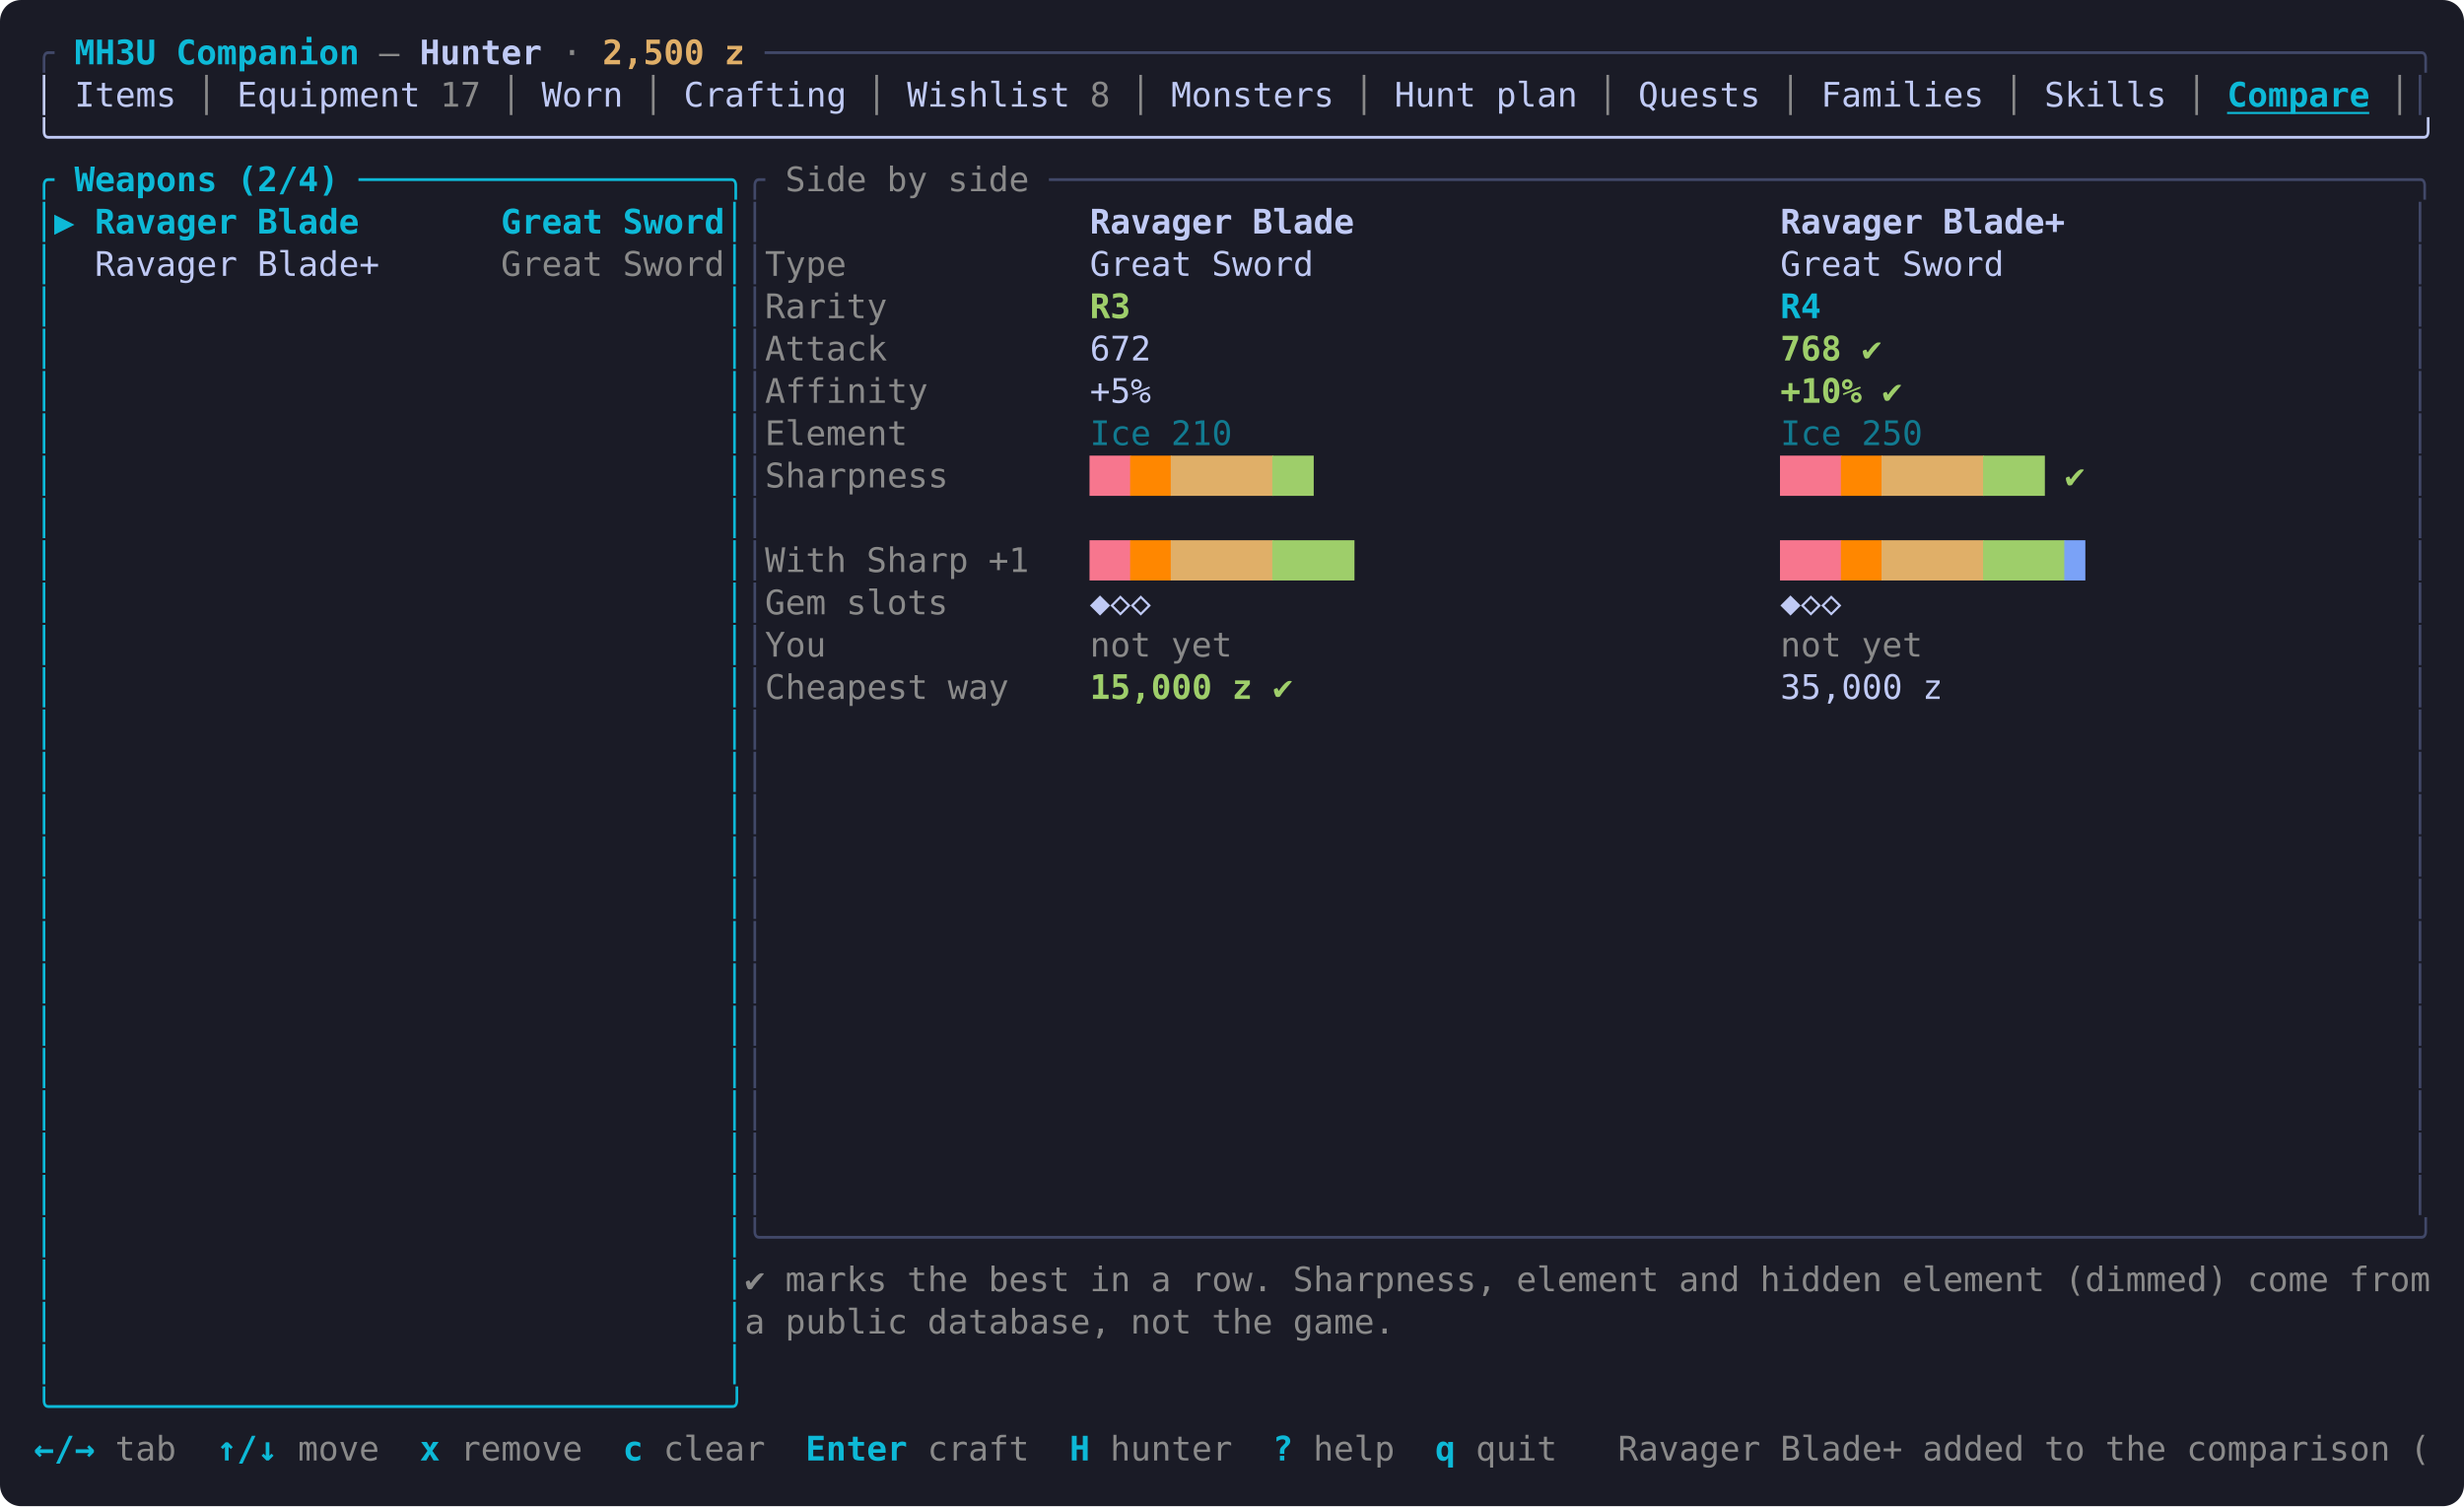
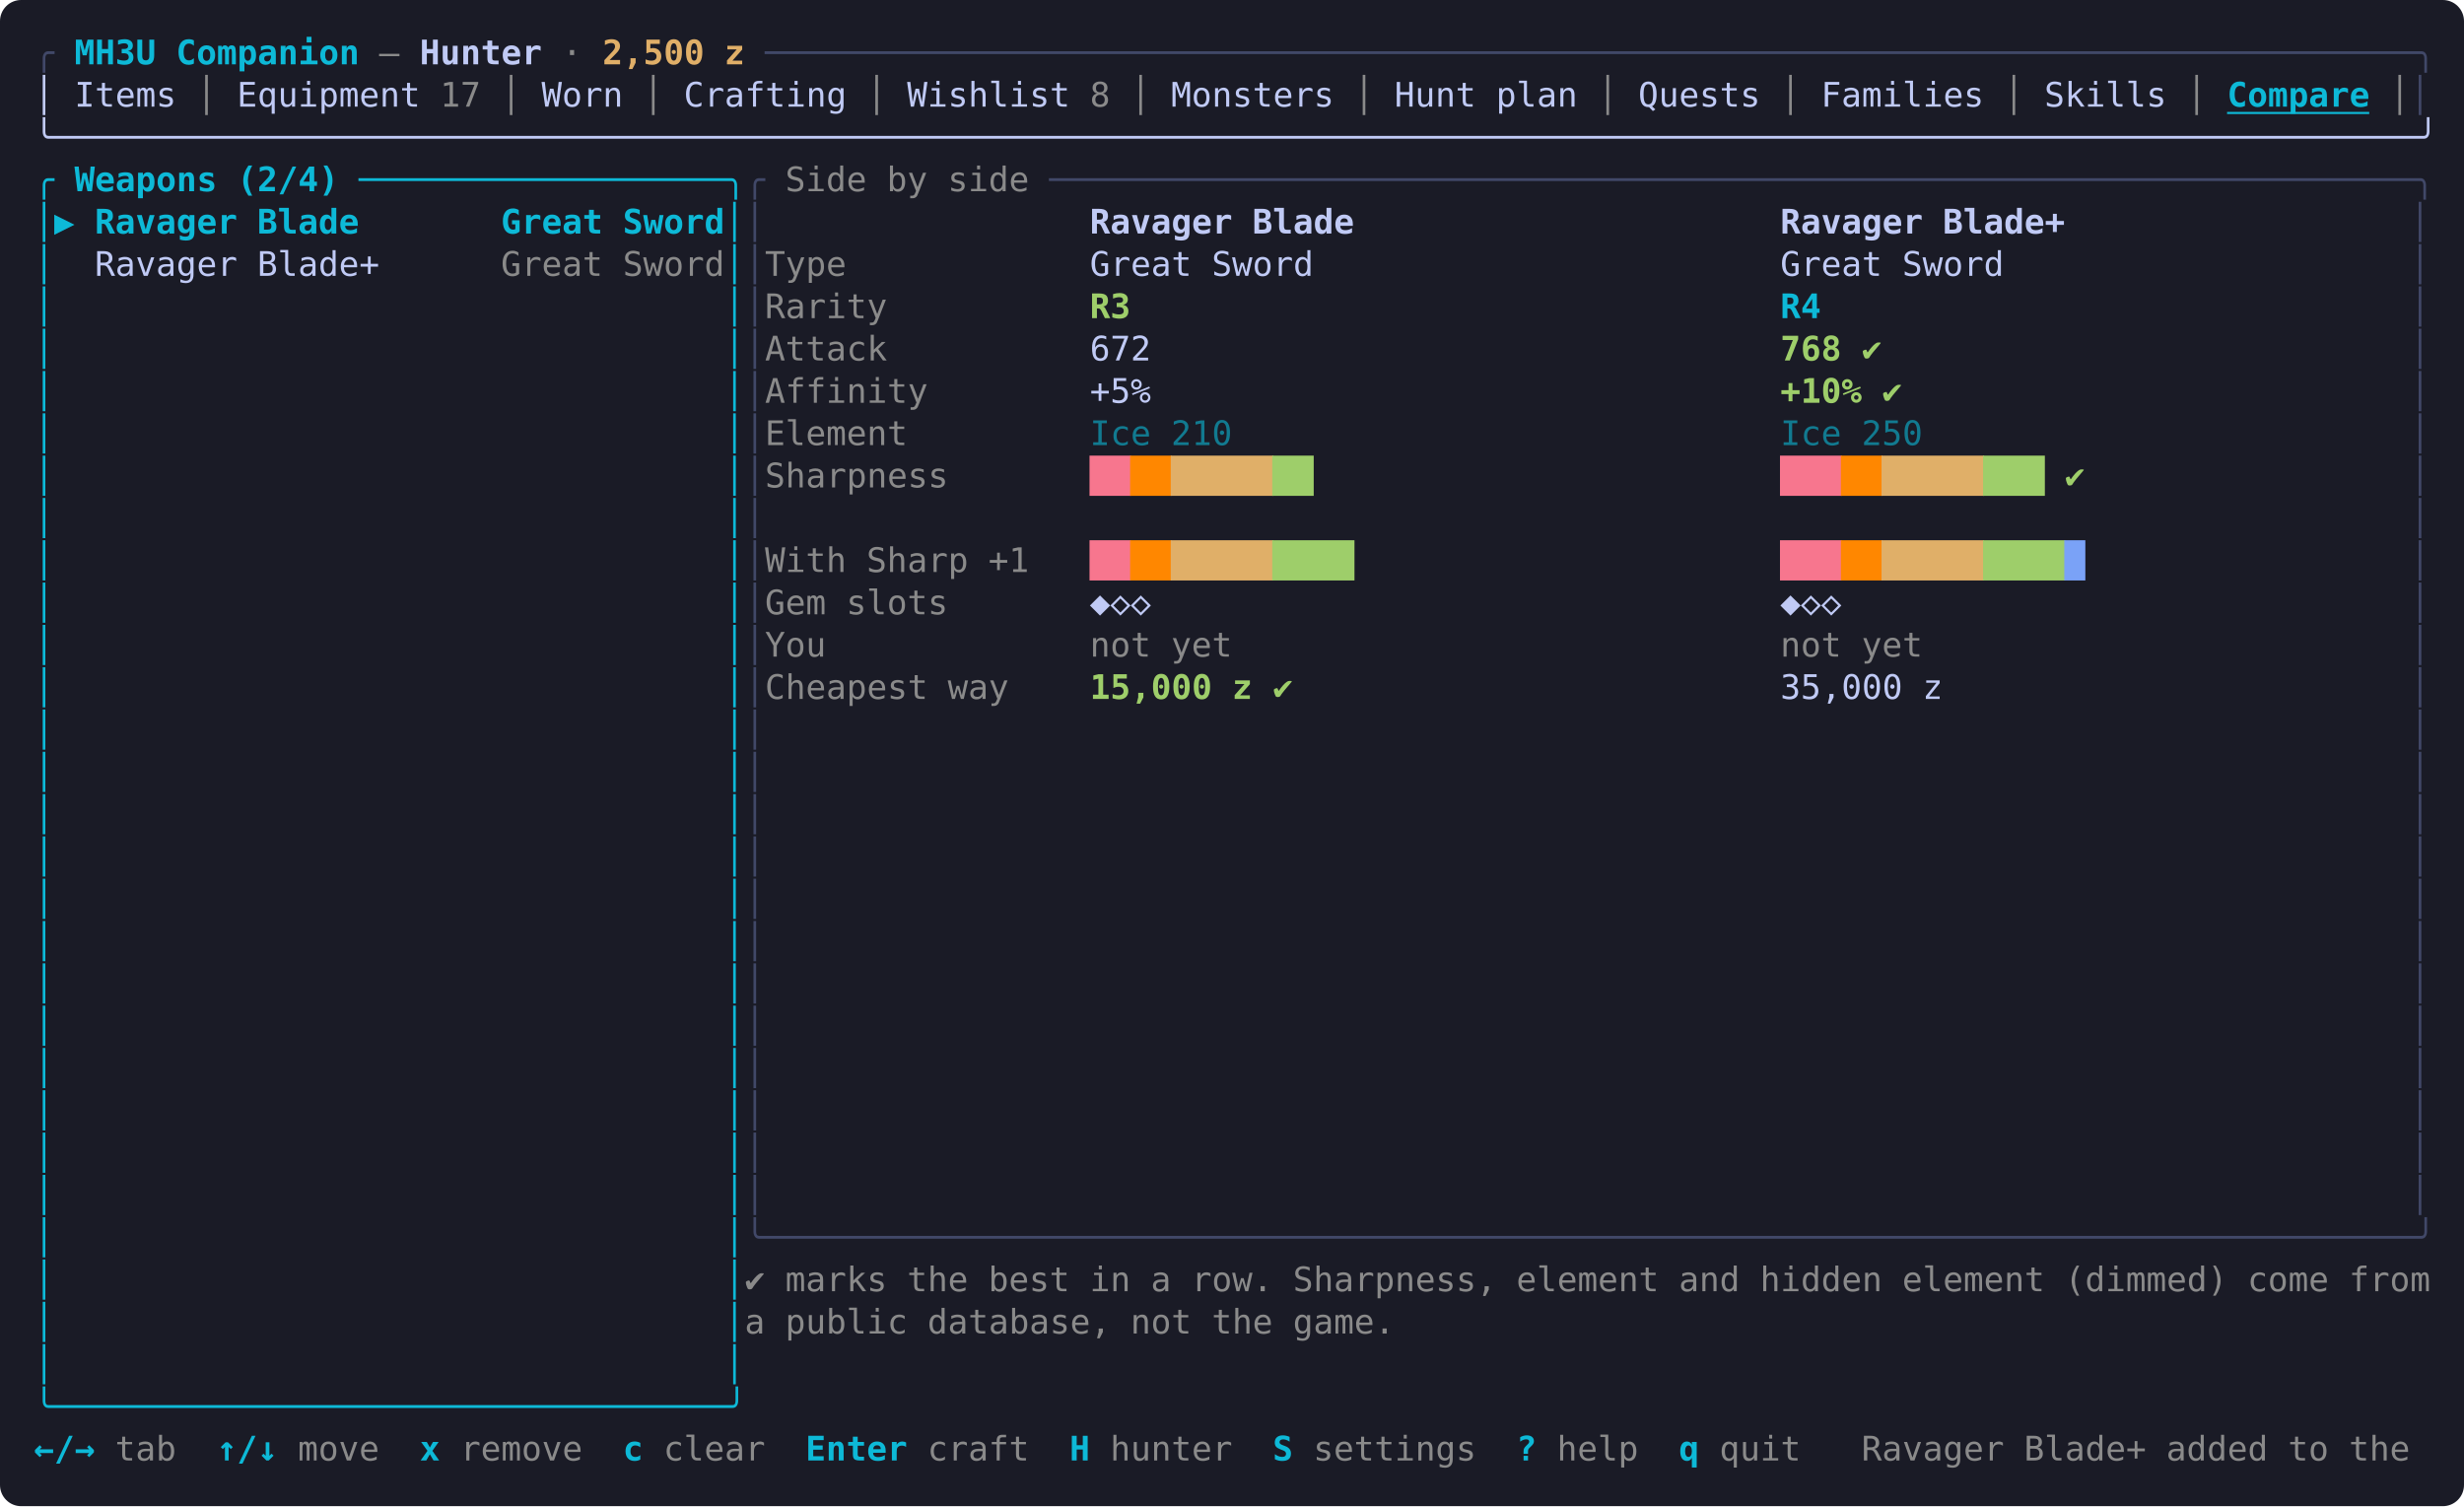
<svg xmlns="http://www.w3.org/2000/svg" width="1164.8" height="712" viewBox="0 0 1164.8 712" role="img">
  <rect width="100%" height="100%" rx="10" fill="#1a1b26" />
  <g font-family="'JetBrains Mono','JetBrainsMono Nerd Font','DejaVu Sans Mono',Menlo,Consolas,monospace" font-size="16">
    <text x="16.0" y="30.4" textLength="9.6" lengthAdjust="spacing" fill="#414868">╭</text>
    <text x="35.2" y="30.4" textLength="38.4" lengthAdjust="spacing" fill="#0db9d7" font-weight="bold">MH3U</text>
    <text x="83.2" y="30.4" textLength="86.4" lengthAdjust="spacing" fill="#0db9d7" font-weight="bold">Companion</text>
    <text x="179.2" y="30.4" textLength="9.6" lengthAdjust="spacing" fill="#8a8a8a">—</text>
    <text x="198.4" y="30.4" textLength="57.6" lengthAdjust="spacing" fill="#c0caf5" font-weight="bold">Hunter</text>
    <text x="265.6" y="30.4" textLength="9.6" lengthAdjust="spacing" fill="#8a8a8a">·</text>
    <text x="284.8" y="30.4" textLength="48.0" lengthAdjust="spacing" fill="#e0af68" font-weight="bold">2,500</text>
    <text x="342.4" y="30.4" textLength="9.6" lengthAdjust="spacing" fill="#e0af68" font-weight="bold">z</text>
    <text x="361.6" y="30.4" textLength="787.2" lengthAdjust="spacing" fill="#414868">─────────────────────────────────────────────────────────────────────────────────╮</text>
    <text x="16.0" y="50.4" textLength="9.6" lengthAdjust="spacing" fill="#c0caf5">│</text>
    <text x="35.2" y="50.4" textLength="48.0" lengthAdjust="spacing" fill="#c0caf5">Items</text>
    <text x="92.8" y="50.4" textLength="9.6" lengthAdjust="spacing" fill="#8a8a8a">│</text>
    <text x="112.0" y="50.4" textLength="86.4" lengthAdjust="spacing" fill="#c0caf5">Equipment</text>
    <text x="208.0" y="50.4" textLength="19.2" lengthAdjust="spacing" fill="#8a8a8a">17</text>
    <text x="236.8" y="50.4" textLength="9.6" lengthAdjust="spacing" fill="#8a8a8a">│</text>
    <text x="256.0" y="50.4" textLength="38.4" lengthAdjust="spacing" fill="#c0caf5">Worn</text>
    <text x="304.0" y="50.4" textLength="9.6" lengthAdjust="spacing" fill="#8a8a8a">│</text>
    <text x="323.2" y="50.4" textLength="76.8" lengthAdjust="spacing" fill="#c0caf5">Crafting</text>
    <text x="409.6" y="50.4" textLength="9.6" lengthAdjust="spacing" fill="#8a8a8a">│</text>
    <text x="428.8" y="50.4" textLength="76.8" lengthAdjust="spacing" fill="#c0caf5">Wishlist</text>
    <text x="515.2" y="50.4" textLength="9.6" lengthAdjust="spacing" fill="#8a8a8a">8</text>
    <text x="534.4" y="50.4" textLength="9.6" lengthAdjust="spacing" fill="#8a8a8a">│</text>
    <text x="553.6" y="50.4" textLength="76.8" lengthAdjust="spacing" fill="#c0caf5">Monsters</text>
    <text x="640.0" y="50.4" textLength="9.6" lengthAdjust="spacing" fill="#8a8a8a">│</text>
    <text x="659.2" y="50.4" textLength="38.4" lengthAdjust="spacing" fill="#c0caf5">Hunt</text>
    <text x="707.2" y="50.4" textLength="38.4" lengthAdjust="spacing" fill="#c0caf5">plan</text>
    <text x="755.2" y="50.4" textLength="9.6" lengthAdjust="spacing" fill="#8a8a8a">│</text>
    <text x="774.4" y="50.4" textLength="57.6" lengthAdjust="spacing" fill="#c0caf5">Quests</text>
    <text x="841.6" y="50.4" textLength="9.6" lengthAdjust="spacing" fill="#8a8a8a">│</text>
    <text x="860.8" y="50.4" textLength="76.8" lengthAdjust="spacing" fill="#c0caf5">Families</text>
    <text x="947.2" y="50.4" textLength="9.6" lengthAdjust="spacing" fill="#8a8a8a">│</text>
    <text x="966.4" y="50.4" textLength="57.6" lengthAdjust="spacing" fill="#c0caf5">Skills</text>
    <text x="1033.6" y="50.4" textLength="9.6" lengthAdjust="spacing" fill="#8a8a8a">│</text>
    <text x="1052.8" y="50.4" textLength="67.2" lengthAdjust="spacing" fill="#0db9d7" font-weight="bold">Compare</text>
    <line x1="1052.8" y1="53.4" x2="1120.0" y2="53.4" stroke="#0db9d7" stroke-width="1" />
    <text x="1129.6" y="50.4" textLength="9.6" lengthAdjust="spacing" fill="#8a8a8a">│</text>
    <text x="1139.2" y="50.4" textLength="9.6" lengthAdjust="spacing" fill="#414868">│</text>
    <text x="16.0" y="70.4" textLength="1132.8" lengthAdjust="spacing" fill="#c0caf5">╰────────────────────────────────────────────────────────────────────────────────────────────────────────────────────╯</text>
    <text x="16.0" y="90.4" textLength="9.6" lengthAdjust="spacing" fill="#0db9d7">╭</text>
    <text x="35.2" y="90.4" textLength="67.2" lengthAdjust="spacing" fill="#0db9d7" font-weight="bold">Weapons</text>
    <text x="112.0" y="90.4" textLength="48.0" lengthAdjust="spacing" fill="#0db9d7" font-weight="bold">(2/4)</text>
    <text x="169.6" y="90.4" textLength="182.4" lengthAdjust="spacing" fill="#0db9d7">──────────────────╮</text>
    <text x="352.0" y="90.4" textLength="9.6" lengthAdjust="spacing" fill="#414868">╭</text>
    <text x="371.2" y="90.4" textLength="38.4" lengthAdjust="spacing" fill="#8a8a8a">Side</text>
    <text x="419.2" y="90.4" textLength="19.2" lengthAdjust="spacing" fill="#8a8a8a">by</text>
    <text x="448.0" y="90.4" textLength="38.4" lengthAdjust="spacing" fill="#8a8a8a">side</text>
    <text x="496.0" y="90.4" textLength="652.8" lengthAdjust="spacing" fill="#414868">───────────────────────────────────────────────────────────────────╮</text>
    <text x="16.0" y="110.4" textLength="9.6" lengthAdjust="spacing" fill="#0db9d7">│</text>
    <text x="25.6" y="110.4" textLength="9.6" lengthAdjust="spacing" fill="#0db9d7" font-weight="bold">▶︎</text>
    <text x="44.8" y="110.4" textLength="67.2" lengthAdjust="spacing" fill="#0db9d7" font-weight="bold">Ravager</text>
    <text x="121.6" y="110.4" textLength="48.0" lengthAdjust="spacing" fill="#0db9d7" font-weight="bold">Blade</text>
    <text x="236.8" y="110.4" textLength="48.0" lengthAdjust="spacing" fill="#0db9d7" font-weight="bold">Great</text>
    <text x="294.4" y="110.4" textLength="48.0" lengthAdjust="spacing" fill="#0db9d7" font-weight="bold">Sword</text>
    <text x="342.4" y="110.4" textLength="9.6" lengthAdjust="spacing" fill="#0db9d7">│</text>
    <text x="352.0" y="110.4" textLength="9.6" lengthAdjust="spacing" fill="#414868">│</text>
    <text x="515.2" y="110.4" textLength="67.2" lengthAdjust="spacing" fill="#c0caf5" font-weight="bold">Ravager</text>
    <text x="592.0" y="110.4" textLength="48.0" lengthAdjust="spacing" fill="#c0caf5" font-weight="bold">Blade</text>
    <text x="841.6" y="110.4" textLength="67.2" lengthAdjust="spacing" fill="#c0caf5" font-weight="bold">Ravager</text>
    <text x="918.4" y="110.4" textLength="57.6" lengthAdjust="spacing" fill="#c0caf5" font-weight="bold">Blade+</text>
    <text x="1139.2" y="110.4" textLength="9.6" lengthAdjust="spacing" fill="#414868">│</text>
    <text x="16.0" y="130.4" textLength="9.6" lengthAdjust="spacing" fill="#0db9d7">│</text>
    <text x="44.8" y="130.4" textLength="67.2" lengthAdjust="spacing" fill="#c0caf5">Ravager</text>
    <text x="121.6" y="130.4" textLength="57.6" lengthAdjust="spacing" fill="#c0caf5">Blade+</text>
    <text x="236.8" y="130.4" textLength="48.0" lengthAdjust="spacing" fill="#8a8a8a">Great</text>
    <text x="294.4" y="130.4" textLength="48.0" lengthAdjust="spacing" fill="#8a8a8a">Sword</text>
    <text x="342.4" y="130.4" textLength="9.6" lengthAdjust="spacing" fill="#0db9d7">│</text>
    <text x="352.0" y="130.4" textLength="9.6" lengthAdjust="spacing" fill="#414868">│</text>
    <text x="361.6" y="130.4" textLength="38.4" lengthAdjust="spacing" fill="#8a8a8a">Type</text>
    <text x="515.2" y="130.4" textLength="48.0" lengthAdjust="spacing" fill="#c0caf5">Great</text>
    <text x="572.8" y="130.4" textLength="48.0" lengthAdjust="spacing" fill="#c0caf5">Sword</text>
    <text x="841.6" y="130.4" textLength="48.0" lengthAdjust="spacing" fill="#c0caf5">Great</text>
    <text x="899.2" y="130.4" textLength="48.0" lengthAdjust="spacing" fill="#c0caf5">Sword</text>
    <text x="1139.2" y="130.4" textLength="9.6" lengthAdjust="spacing" fill="#414868">│</text>
    <text x="16.0" y="150.4" textLength="9.6" lengthAdjust="spacing" fill="#0db9d7">│</text>
    <text x="342.4" y="150.4" textLength="9.6" lengthAdjust="spacing" fill="#0db9d7">│</text>
    <text x="352.0" y="150.4" textLength="9.6" lengthAdjust="spacing" fill="#414868">│</text>
    <text x="361.6" y="150.4" textLength="57.6" lengthAdjust="spacing" fill="#8a8a8a">Rarity</text>
    <text x="515.2" y="150.4" textLength="19.2" lengthAdjust="spacing" fill="#9ece6a" font-weight="bold">R3</text>
    <text x="841.6" y="150.4" textLength="19.2" lengthAdjust="spacing" fill="#0db9d7" font-weight="bold">R4</text>
    <text x="1139.2" y="150.4" textLength="9.6" lengthAdjust="spacing" fill="#414868">│</text>
    <text x="16.0" y="170.4" textLength="9.6" lengthAdjust="spacing" fill="#0db9d7">│</text>
    <text x="342.4" y="170.4" textLength="9.6" lengthAdjust="spacing" fill="#0db9d7">│</text>
    <text x="352.0" y="170.4" textLength="9.6" lengthAdjust="spacing" fill="#414868">│</text>
    <text x="361.6" y="170.4" textLength="57.6" lengthAdjust="spacing" fill="#8a8a8a">Attack</text>
    <text x="515.2" y="170.4" textLength="28.8" lengthAdjust="spacing" fill="#c0caf5">672</text>
    <text x="841.6" y="170.4" textLength="28.8" lengthAdjust="spacing" fill="#9ece6a" font-weight="bold">768</text>
    <text x="880.0" y="170.4" textLength="9.6" lengthAdjust="spacing" fill="#9ece6a" font-weight="bold">✔︎</text>
    <text x="1139.2" y="170.4" textLength="9.6" lengthAdjust="spacing" fill="#414868">│</text>
    <text x="16.0" y="190.4" textLength="9.6" lengthAdjust="spacing" fill="#0db9d7">│</text>
    <text x="342.4" y="190.4" textLength="9.6" lengthAdjust="spacing" fill="#0db9d7">│</text>
    <text x="352.0" y="190.4" textLength="9.6" lengthAdjust="spacing" fill="#414868">│</text>
    <text x="361.6" y="190.4" textLength="76.8" lengthAdjust="spacing" fill="#8a8a8a">Affinity</text>
    <text x="515.2" y="190.4" textLength="28.8" lengthAdjust="spacing" fill="#c0caf5">+5%</text>
    <text x="841.6" y="190.4" textLength="38.4" lengthAdjust="spacing" fill="#9ece6a" font-weight="bold">+10%</text>
    <text x="889.6" y="190.4" textLength="9.6" lengthAdjust="spacing" fill="#9ece6a" font-weight="bold">✔︎</text>
    <text x="1139.2" y="190.4" textLength="9.6" lengthAdjust="spacing" fill="#414868">│</text>
    <text x="16.0" y="210.4" textLength="9.6" lengthAdjust="spacing" fill="#0db9d7">│</text>
    <text x="342.4" y="210.4" textLength="9.6" lengthAdjust="spacing" fill="#0db9d7">│</text>
    <text x="352.0" y="210.4" textLength="9.6" lengthAdjust="spacing" fill="#414868">│</text>
    <text x="361.6" y="210.4" textLength="67.2" lengthAdjust="spacing" fill="#8a8a8a">Element</text>
    <text x="515.2" y="210.4" textLength="28.8" lengthAdjust="spacing" fill="#0db9d7" fill-opacity="0.6">Ice</text>
    <text x="553.6" y="210.4" textLength="28.8" lengthAdjust="spacing" fill="#0db9d7" fill-opacity="0.6">210</text>
    <text x="841.6" y="210.4" textLength="28.8" lengthAdjust="spacing" fill="#0db9d7" fill-opacity="0.6">Ice</text>
    <text x="880.0" y="210.4" textLength="28.8" lengthAdjust="spacing" fill="#0db9d7" fill-opacity="0.6">250</text>
    <text x="1139.2" y="210.4" textLength="9.6" lengthAdjust="spacing" fill="#414868">│</text>
    <text x="16.0" y="230.4" textLength="9.6" lengthAdjust="spacing" fill="#0db9d7">│</text>
    <text x="342.4" y="230.4" textLength="9.6" lengthAdjust="spacing" fill="#0db9d7">│</text>
    <text x="352.0" y="230.4" textLength="9.6" lengthAdjust="spacing" fill="#414868">│</text>
    <text x="361.6" y="230.4" textLength="86.4" lengthAdjust="spacing" fill="#8a8a8a">Sharpness</text>
    <text x="515.2" y="230.4" textLength="19.2" lengthAdjust="spacing" fill="#f7768e">██</text>
    <text x="534.4" y="230.4" textLength="19.2" lengthAdjust="spacing" fill="#ff8700">██</text>
    <text x="553.6" y="230.4" textLength="48.0" lengthAdjust="spacing" fill="#e0af68">█████</text>
    <text x="601.6" y="230.4" textLength="19.2" lengthAdjust="spacing" fill="#9ece6a">██</text>
    <text x="841.6" y="230.4" textLength="28.8" lengthAdjust="spacing" fill="#f7768e">███</text>
    <text x="870.4" y="230.4" textLength="19.2" lengthAdjust="spacing" fill="#ff8700">██</text>
    <text x="889.6" y="230.4" textLength="48.0" lengthAdjust="spacing" fill="#e0af68">█████</text>
    <text x="937.6" y="230.4" textLength="28.8" lengthAdjust="spacing" fill="#9ece6a">███</text>
    <text x="976.0" y="230.4" textLength="9.6" lengthAdjust="spacing" fill="#9ece6a" font-weight="bold">✔︎</text>
    <text x="1139.2" y="230.4" textLength="9.6" lengthAdjust="spacing" fill="#414868">│</text>
    <text x="16.0" y="250.4" textLength="9.6" lengthAdjust="spacing" fill="#0db9d7">│</text>
    <text x="342.4" y="250.4" textLength="9.6" lengthAdjust="spacing" fill="#0db9d7">│</text>
    <text x="352.0" y="250.4" textLength="9.6" lengthAdjust="spacing" fill="#414868">│</text>
    <text x="1139.2" y="250.4" textLength="9.6" lengthAdjust="spacing" fill="#414868">│</text>
    <text x="16.0" y="270.4" textLength="9.6" lengthAdjust="spacing" fill="#0db9d7">│</text>
    <text x="342.4" y="270.4" textLength="9.6" lengthAdjust="spacing" fill="#0db9d7">│</text>
    <text x="352.0" y="270.4" textLength="9.6" lengthAdjust="spacing" fill="#414868">│</text>
    <text x="361.6" y="270.4" textLength="38.4" lengthAdjust="spacing" fill="#8a8a8a">With</text>
    <text x="409.6" y="270.4" textLength="48.0" lengthAdjust="spacing" fill="#8a8a8a">Sharp</text>
    <text x="467.2" y="270.4" textLength="19.2" lengthAdjust="spacing" fill="#8a8a8a">+1</text>
    <text x="515.2" y="270.4" textLength="19.2" lengthAdjust="spacing" fill="#f7768e">██</text>
    <text x="534.4" y="270.4" textLength="19.2" lengthAdjust="spacing" fill="#ff8700">██</text>
    <text x="553.6" y="270.4" textLength="48.0" lengthAdjust="spacing" fill="#e0af68">█████</text>
    <text x="601.6" y="270.4" textLength="38.4" lengthAdjust="spacing" fill="#9ece6a">████</text>
    <text x="841.6" y="270.4" textLength="28.8" lengthAdjust="spacing" fill="#f7768e">███</text>
    <text x="870.4" y="270.4" textLength="19.2" lengthAdjust="spacing" fill="#ff8700">██</text>
    <text x="889.6" y="270.4" textLength="48.0" lengthAdjust="spacing" fill="#e0af68">█████</text>
    <text x="937.6" y="270.4" textLength="38.4" lengthAdjust="spacing" fill="#9ece6a">████</text>
    <text x="976.0" y="270.4" textLength="9.6" lengthAdjust="spacing" fill="#7aa2f7">█</text>
    <text x="1139.2" y="270.4" textLength="9.6" lengthAdjust="spacing" fill="#414868">│</text>
    <text x="16.0" y="290.4" textLength="9.6" lengthAdjust="spacing" fill="#0db9d7">│</text>
    <text x="342.4" y="290.4" textLength="9.6" lengthAdjust="spacing" fill="#0db9d7">│</text>
    <text x="352.0" y="290.4" textLength="9.6" lengthAdjust="spacing" fill="#414868">│</text>
    <text x="361.6" y="290.4" textLength="28.8" lengthAdjust="spacing" fill="#8a8a8a">Gem</text>
    <text x="400.0" y="290.4" textLength="48.0" lengthAdjust="spacing" fill="#8a8a8a">slots</text>
    <text x="515.2" y="290.4" textLength="28.8" lengthAdjust="spacing" fill="#c0caf5">◆◇◇</text>
    <text x="841.6" y="290.4" textLength="28.8" lengthAdjust="spacing" fill="#c0caf5">◆◇◇</text>
    <text x="1139.2" y="290.4" textLength="9.6" lengthAdjust="spacing" fill="#414868">│</text>
    <text x="16.0" y="310.4" textLength="9.6" lengthAdjust="spacing" fill="#0db9d7">│</text>
    <text x="342.4" y="310.4" textLength="9.6" lengthAdjust="spacing" fill="#0db9d7">│</text>
    <text x="352.0" y="310.4" textLength="9.6" lengthAdjust="spacing" fill="#414868">│</text>
    <text x="361.6" y="310.4" textLength="28.8" lengthAdjust="spacing" fill="#8a8a8a">You</text>
    <text x="515.2" y="310.4" textLength="28.8" lengthAdjust="spacing" fill="#8a8a8a">not</text>
    <text x="553.6" y="310.4" textLength="28.8" lengthAdjust="spacing" fill="#8a8a8a">yet</text>
    <text x="841.6" y="310.4" textLength="28.8" lengthAdjust="spacing" fill="#8a8a8a">not</text>
    <text x="880.0" y="310.4" textLength="28.8" lengthAdjust="spacing" fill="#8a8a8a">yet</text>
    <text x="1139.2" y="310.4" textLength="9.6" lengthAdjust="spacing" fill="#414868">│</text>
    <text x="16.0" y="330.4" textLength="9.6" lengthAdjust="spacing" fill="#0db9d7">│</text>
    <text x="342.4" y="330.4" textLength="9.6" lengthAdjust="spacing" fill="#0db9d7">│</text>
    <text x="352.0" y="330.4" textLength="9.6" lengthAdjust="spacing" fill="#414868">│</text>
    <text x="361.6" y="330.4" textLength="76.8" lengthAdjust="spacing" fill="#8a8a8a">Cheapest</text>
    <text x="448.0" y="330.4" textLength="28.8" lengthAdjust="spacing" fill="#8a8a8a">way</text>
    <text x="515.2" y="330.4" textLength="57.6" lengthAdjust="spacing" fill="#9ece6a" font-weight="bold">15,000</text>
    <text x="582.4" y="330.4" textLength="9.6" lengthAdjust="spacing" fill="#9ece6a" font-weight="bold">z</text>
    <text x="601.6" y="330.4" textLength="9.6" lengthAdjust="spacing" fill="#9ece6a" font-weight="bold">✔︎</text>
    <text x="841.6" y="330.4" textLength="57.6" lengthAdjust="spacing" fill="#c0caf5">35,000</text>
    <text x="908.8" y="330.4" textLength="9.6" lengthAdjust="spacing" fill="#c0caf5">z</text>
    <text x="1139.2" y="330.4" textLength="9.6" lengthAdjust="spacing" fill="#414868">│</text>
    <text x="16.0" y="350.4" textLength="9.6" lengthAdjust="spacing" fill="#0db9d7">│</text>
    <text x="342.4" y="350.4" textLength="9.6" lengthAdjust="spacing" fill="#0db9d7">│</text>
    <text x="352.0" y="350.4" textLength="9.6" lengthAdjust="spacing" fill="#414868">│</text>
    <text x="1139.2" y="350.4" textLength="9.6" lengthAdjust="spacing" fill="#414868">│</text>
    <text x="16.0" y="370.4" textLength="9.6" lengthAdjust="spacing" fill="#0db9d7">│</text>
    <text x="342.4" y="370.4" textLength="9.6" lengthAdjust="spacing" fill="#0db9d7">│</text>
    <text x="352.0" y="370.4" textLength="9.6" lengthAdjust="spacing" fill="#414868">│</text>
    <text x="1139.2" y="370.4" textLength="9.6" lengthAdjust="spacing" fill="#414868">│</text>
    <text x="16.0" y="390.4" textLength="9.6" lengthAdjust="spacing" fill="#0db9d7">│</text>
    <text x="342.4" y="390.4" textLength="9.6" lengthAdjust="spacing" fill="#0db9d7">│</text>
    <text x="352.0" y="390.4" textLength="9.6" lengthAdjust="spacing" fill="#414868">│</text>
    <text x="1139.2" y="390.4" textLength="9.6" lengthAdjust="spacing" fill="#414868">│</text>
    <text x="16.0" y="410.4" textLength="9.6" lengthAdjust="spacing" fill="#0db9d7">│</text>
    <text x="342.4" y="410.4" textLength="9.6" lengthAdjust="spacing" fill="#0db9d7">│</text>
    <text x="352.0" y="410.4" textLength="9.6" lengthAdjust="spacing" fill="#414868">│</text>
    <text x="1139.2" y="410.4" textLength="9.6" lengthAdjust="spacing" fill="#414868">│</text>
    <text x="16.0" y="430.4" textLength="9.6" lengthAdjust="spacing" fill="#0db9d7">│</text>
    <text x="342.4" y="430.4" textLength="9.6" lengthAdjust="spacing" fill="#0db9d7">│</text>
    <text x="352.0" y="430.4" textLength="9.6" lengthAdjust="spacing" fill="#414868">│</text>
    <text x="1139.2" y="430.4" textLength="9.6" lengthAdjust="spacing" fill="#414868">│</text>
    <text x="16.0" y="450.4" textLength="9.6" lengthAdjust="spacing" fill="#0db9d7">│</text>
    <text x="342.4" y="450.4" textLength="9.6" lengthAdjust="spacing" fill="#0db9d7">│</text>
    <text x="352.0" y="450.4" textLength="9.6" lengthAdjust="spacing" fill="#414868">│</text>
    <text x="1139.2" y="450.4" textLength="9.6" lengthAdjust="spacing" fill="#414868">│</text>
    <text x="16.0" y="470.4" textLength="9.6" lengthAdjust="spacing" fill="#0db9d7">│</text>
    <text x="342.4" y="470.4" textLength="9.6" lengthAdjust="spacing" fill="#0db9d7">│</text>
    <text x="352.0" y="470.4" textLength="9.6" lengthAdjust="spacing" fill="#414868">│</text>
    <text x="1139.2" y="470.4" textLength="9.6" lengthAdjust="spacing" fill="#414868">│</text>
    <text x="16.0" y="490.4" textLength="9.6" lengthAdjust="spacing" fill="#0db9d7">│</text>
    <text x="342.4" y="490.4" textLength="9.6" lengthAdjust="spacing" fill="#0db9d7">│</text>
    <text x="352.0" y="490.4" textLength="9.6" lengthAdjust="spacing" fill="#414868">│</text>
    <text x="1139.2" y="490.4" textLength="9.6" lengthAdjust="spacing" fill="#414868">│</text>
    <text x="16.0" y="510.4" textLength="9.6" lengthAdjust="spacing" fill="#0db9d7">│</text>
    <text x="342.4" y="510.4" textLength="9.6" lengthAdjust="spacing" fill="#0db9d7">│</text>
    <text x="352.0" y="510.4" textLength="9.6" lengthAdjust="spacing" fill="#414868">│</text>
    <text x="1139.2" y="510.4" textLength="9.6" lengthAdjust="spacing" fill="#414868">│</text>
    <text x="16.0" y="530.4" textLength="9.6" lengthAdjust="spacing" fill="#0db9d7">│</text>
    <text x="342.4" y="530.4" textLength="9.6" lengthAdjust="spacing" fill="#0db9d7">│</text>
    <text x="352.0" y="530.4" textLength="9.6" lengthAdjust="spacing" fill="#414868">│</text>
    <text x="1139.2" y="530.4" textLength="9.6" lengthAdjust="spacing" fill="#414868">│</text>
    <text x="16.0" y="550.4" textLength="9.6" lengthAdjust="spacing" fill="#0db9d7">│</text>
    <text x="342.4" y="550.4" textLength="9.6" lengthAdjust="spacing" fill="#0db9d7">│</text>
    <text x="352.0" y="550.4" textLength="9.6" lengthAdjust="spacing" fill="#414868">│</text>
    <text x="1139.2" y="550.4" textLength="9.6" lengthAdjust="spacing" fill="#414868">│</text>
    <text x="16.0" y="570.4" textLength="9.6" lengthAdjust="spacing" fill="#0db9d7">│</text>
    <text x="342.4" y="570.4" textLength="9.6" lengthAdjust="spacing" fill="#0db9d7">│</text>
    <text x="352.0" y="570.4" textLength="9.6" lengthAdjust="spacing" fill="#414868">│</text>
    <text x="1139.2" y="570.4" textLength="9.6" lengthAdjust="spacing" fill="#414868">│</text>
    <text x="16.0" y="590.4" textLength="9.6" lengthAdjust="spacing" fill="#0db9d7">│</text>
    <text x="342.4" y="590.4" textLength="9.6" lengthAdjust="spacing" fill="#0db9d7">│</text>
    <text x="352.0" y="590.4" textLength="796.8" lengthAdjust="spacing" fill="#414868">╰─────────────────────────────────────────────────────────────────────────────────╯</text>
    <text x="16.0" y="610.4" textLength="9.6" lengthAdjust="spacing" fill="#0db9d7">│</text>
    <text x="342.4" y="610.4" textLength="9.6" lengthAdjust="spacing" fill="#0db9d7">│</text>
    <text x="352.0" y="610.4" textLength="9.6" lengthAdjust="spacing" fill="#8a8a8a">✔︎</text>
    <text x="371.2" y="610.4" textLength="48.0" lengthAdjust="spacing" fill="#8a8a8a">marks</text>
    <text x="428.8" y="610.4" textLength="28.8" lengthAdjust="spacing" fill="#8a8a8a">the</text>
    <text x="467.2" y="610.4" textLength="38.4" lengthAdjust="spacing" fill="#8a8a8a">best</text>
    <text x="515.2" y="610.4" textLength="19.2" lengthAdjust="spacing" fill="#8a8a8a">in</text>
    <text x="544.0" y="610.4" textLength="9.6" lengthAdjust="spacing" fill="#8a8a8a">a</text>
    <text x="563.2" y="610.4" textLength="38.4" lengthAdjust="spacing" fill="#8a8a8a">row.</text>
    <text x="611.2" y="610.4" textLength="96.0" lengthAdjust="spacing" fill="#8a8a8a">Sharpness,</text>
    <text x="716.8" y="610.4" textLength="67.2" lengthAdjust="spacing" fill="#8a8a8a">element</text>
    <text x="793.6" y="610.4" textLength="28.8" lengthAdjust="spacing" fill="#8a8a8a">and</text>
    <text x="832.0" y="610.4" textLength="57.6" lengthAdjust="spacing" fill="#8a8a8a">hidden</text>
    <text x="899.2" y="610.4" textLength="67.2" lengthAdjust="spacing" fill="#8a8a8a">element</text>
    <text x="976.0" y="610.4" textLength="76.8" lengthAdjust="spacing" fill="#8a8a8a">(dimmed)</text>
    <text x="1062.4" y="610.4" textLength="38.4" lengthAdjust="spacing" fill="#8a8a8a">come</text>
    <text x="1110.4" y="610.4" textLength="38.4" lengthAdjust="spacing" fill="#8a8a8a">from</text>
    <text x="16.0" y="630.4" textLength="9.6" lengthAdjust="spacing" fill="#0db9d7">│</text>
    <text x="342.4" y="630.4" textLength="9.6" lengthAdjust="spacing" fill="#0db9d7">│</text>
    <text x="352.0" y="630.4" textLength="9.6" lengthAdjust="spacing" fill="#8a8a8a">a</text>
    <text x="371.2" y="630.4" textLength="57.6" lengthAdjust="spacing" fill="#8a8a8a">public</text>
    <text x="438.4" y="630.4" textLength="86.4" lengthAdjust="spacing" fill="#8a8a8a">database,</text>
    <text x="534.4" y="630.4" textLength="28.8" lengthAdjust="spacing" fill="#8a8a8a">not</text>
    <text x="572.8" y="630.4" textLength="28.8" lengthAdjust="spacing" fill="#8a8a8a">the</text>
    <text x="611.2" y="630.4" textLength="48.0" lengthAdjust="spacing" fill="#8a8a8a">game.</text>
    <text x="16.0" y="650.4" textLength="9.6" lengthAdjust="spacing" fill="#0db9d7">│</text>
    <text x="342.4" y="650.4" textLength="9.6" lengthAdjust="spacing" fill="#0db9d7">│</text>
    <text x="16.0" y="670.4" textLength="336.0" lengthAdjust="spacing" fill="#0db9d7">╰─────────────────────────────────╯</text>
    <text x="16.0" y="690.4" textLength="28.8" lengthAdjust="spacing" fill="#0db9d7" font-weight="bold">←/→</text>
    <text x="54.4" y="690.4" textLength="28.8" lengthAdjust="spacing" fill="#8a8a8a">tab</text>
    <text x="102.4" y="690.4" textLength="28.8" lengthAdjust="spacing" fill="#0db9d7" font-weight="bold">↑/↓</text>
    <text x="140.8" y="690.4" textLength="38.4" lengthAdjust="spacing" fill="#8a8a8a">move</text>
    <text x="198.4" y="690.4" textLength="9.6" lengthAdjust="spacing" fill="#0db9d7" font-weight="bold">x</text>
    <text x="217.6" y="690.4" textLength="57.6" lengthAdjust="spacing" fill="#8a8a8a">remove</text>
    <text x="294.4" y="690.4" textLength="9.6" lengthAdjust="spacing" fill="#0db9d7" font-weight="bold">c</text>
    <text x="313.6" y="690.4" textLength="48.0" lengthAdjust="spacing" fill="#8a8a8a">clear</text>
    <text x="380.8" y="690.4" textLength="48.0" lengthAdjust="spacing" fill="#0db9d7" font-weight="bold">Enter</text>
    <text x="438.4" y="690.4" textLength="48.0" lengthAdjust="spacing" fill="#8a8a8a">craft</text>
    <text x="505.6" y="690.4" textLength="9.6" lengthAdjust="spacing" fill="#0db9d7" font-weight="bold">H</text>
    <text x="524.8" y="690.4" textLength="57.6" lengthAdjust="spacing" fill="#8a8a8a">hunter</text>
-     <text x="601.6" y="690.4" textLength="9.6" lengthAdjust="spacing" fill="#0db9d7" font-weight="bold">?</text>
-     <text x="620.8" y="690.4" textLength="38.4" lengthAdjust="spacing" fill="#8a8a8a">help</text>
-     <text x="678.4" y="690.4" textLength="9.6" lengthAdjust="spacing" fill="#0db9d7" font-weight="bold">q</text>
-     <text x="697.6" y="690.4" textLength="38.4" lengthAdjust="spacing" fill="#8a8a8a">quit</text>
-     <text x="764.8" y="690.4" textLength="67.2" lengthAdjust="spacing" fill="#8a8a8a">Ravager</text>
-     <text x="841.6" y="690.4" textLength="57.6" lengthAdjust="spacing" fill="#8a8a8a">Blade+</text>
-     <text x="908.8" y="690.4" textLength="48.0" lengthAdjust="spacing" fill="#8a8a8a">added</text>
-     <text x="966.4" y="690.4" textLength="19.2" lengthAdjust="spacing" fill="#8a8a8a">to</text>
-     <text x="995.2" y="690.4" textLength="28.8" lengthAdjust="spacing" fill="#8a8a8a">the</text>
-     <text x="1033.6" y="690.4" textLength="96.0" lengthAdjust="spacing" fill="#8a8a8a">comparison</text>
-     <text x="1139.2" y="690.4" textLength="9.6" lengthAdjust="spacing" fill="#8a8a8a">(</text>
+     <text x="601.6" y="690.4" textLength="9.6" lengthAdjust="spacing" fill="#0db9d7" font-weight="bold">S</text>
+     <text x="620.8" y="690.4" textLength="76.8" lengthAdjust="spacing" fill="#8a8a8a">settings</text>
+     <text x="716.8" y="690.4" textLength="9.6" lengthAdjust="spacing" fill="#0db9d7" font-weight="bold">?</text>
+     <text x="736.0" y="690.4" textLength="38.4" lengthAdjust="spacing" fill="#8a8a8a">help</text>
+     <text x="793.6" y="690.4" textLength="9.6" lengthAdjust="spacing" fill="#0db9d7" font-weight="bold">q</text>
+     <text x="812.8" y="690.4" textLength="38.4" lengthAdjust="spacing" fill="#8a8a8a">quit</text>
+     <text x="880.0" y="690.4" textLength="67.2" lengthAdjust="spacing" fill="#8a8a8a">Ravager</text>
+     <text x="956.8" y="690.4" textLength="57.6" lengthAdjust="spacing" fill="#8a8a8a">Blade+</text>
+     <text x="1024.0" y="690.4" textLength="48.0" lengthAdjust="spacing" fill="#8a8a8a">added</text>
+     <text x="1081.6" y="690.4" textLength="19.2" lengthAdjust="spacing" fill="#8a8a8a">to</text>
+     <text x="1110.4" y="690.4" textLength="28.8" lengthAdjust="spacing" fill="#8a8a8a">the</text>
  </g>
</svg>
